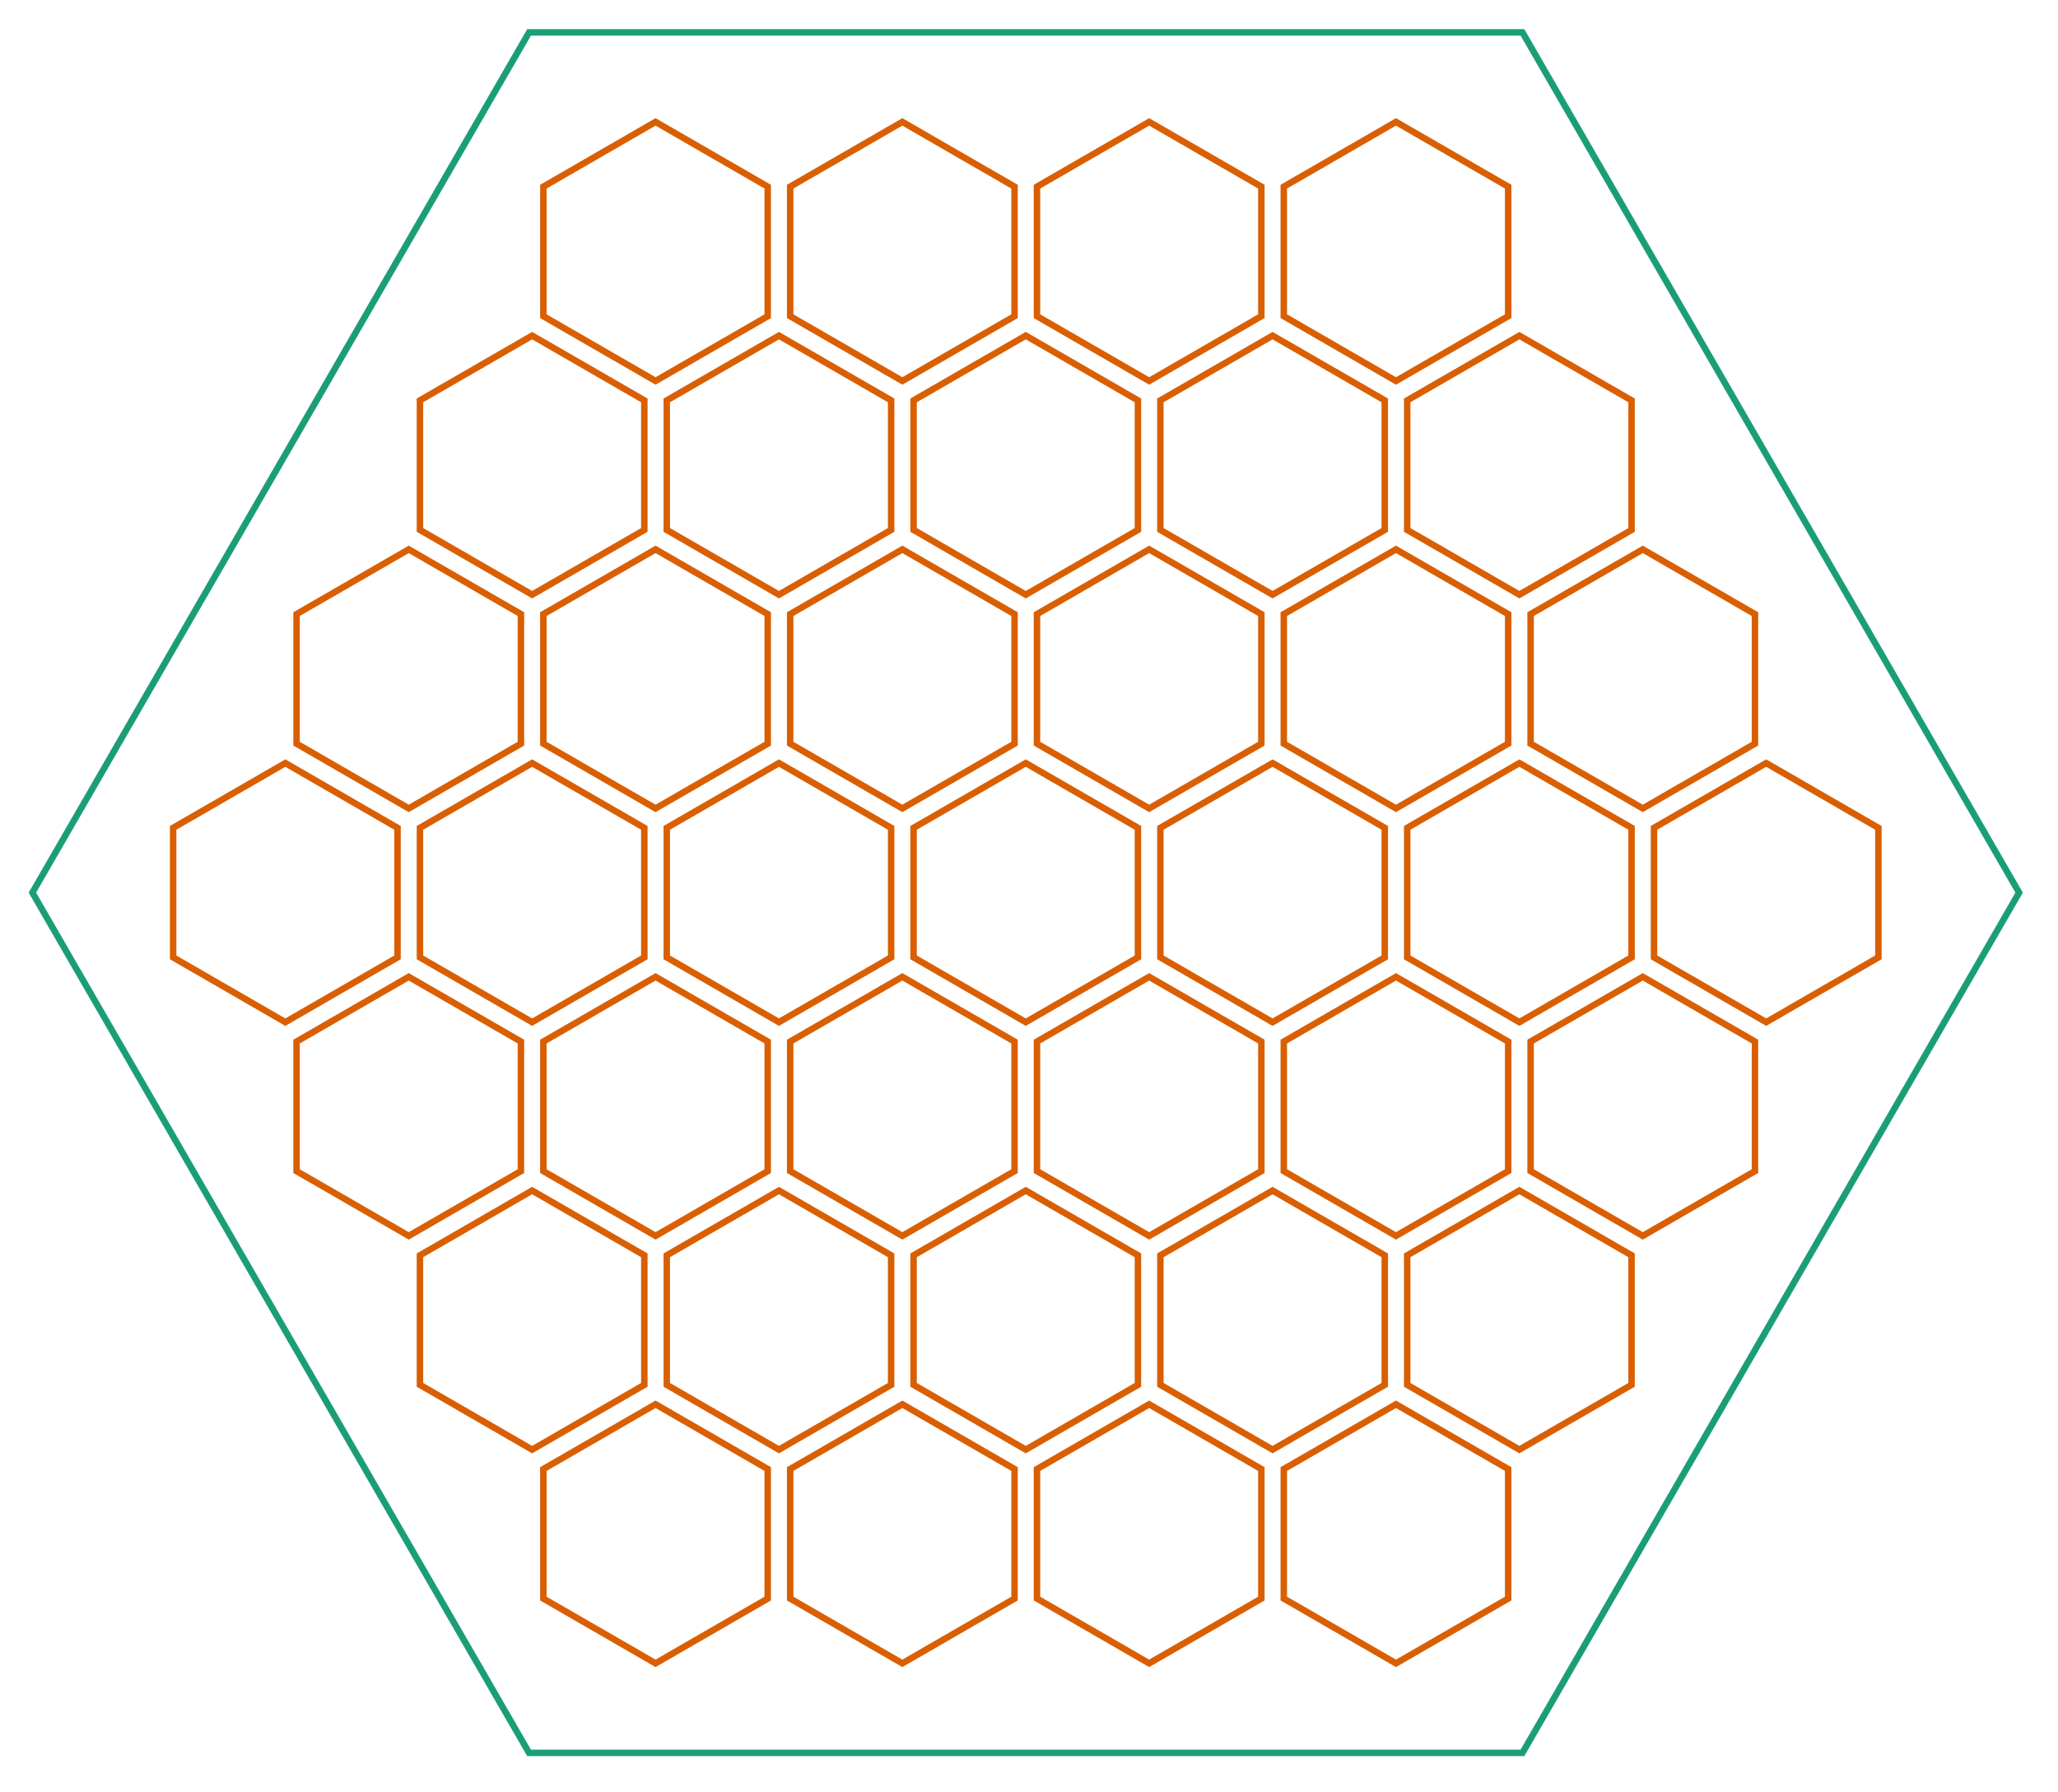
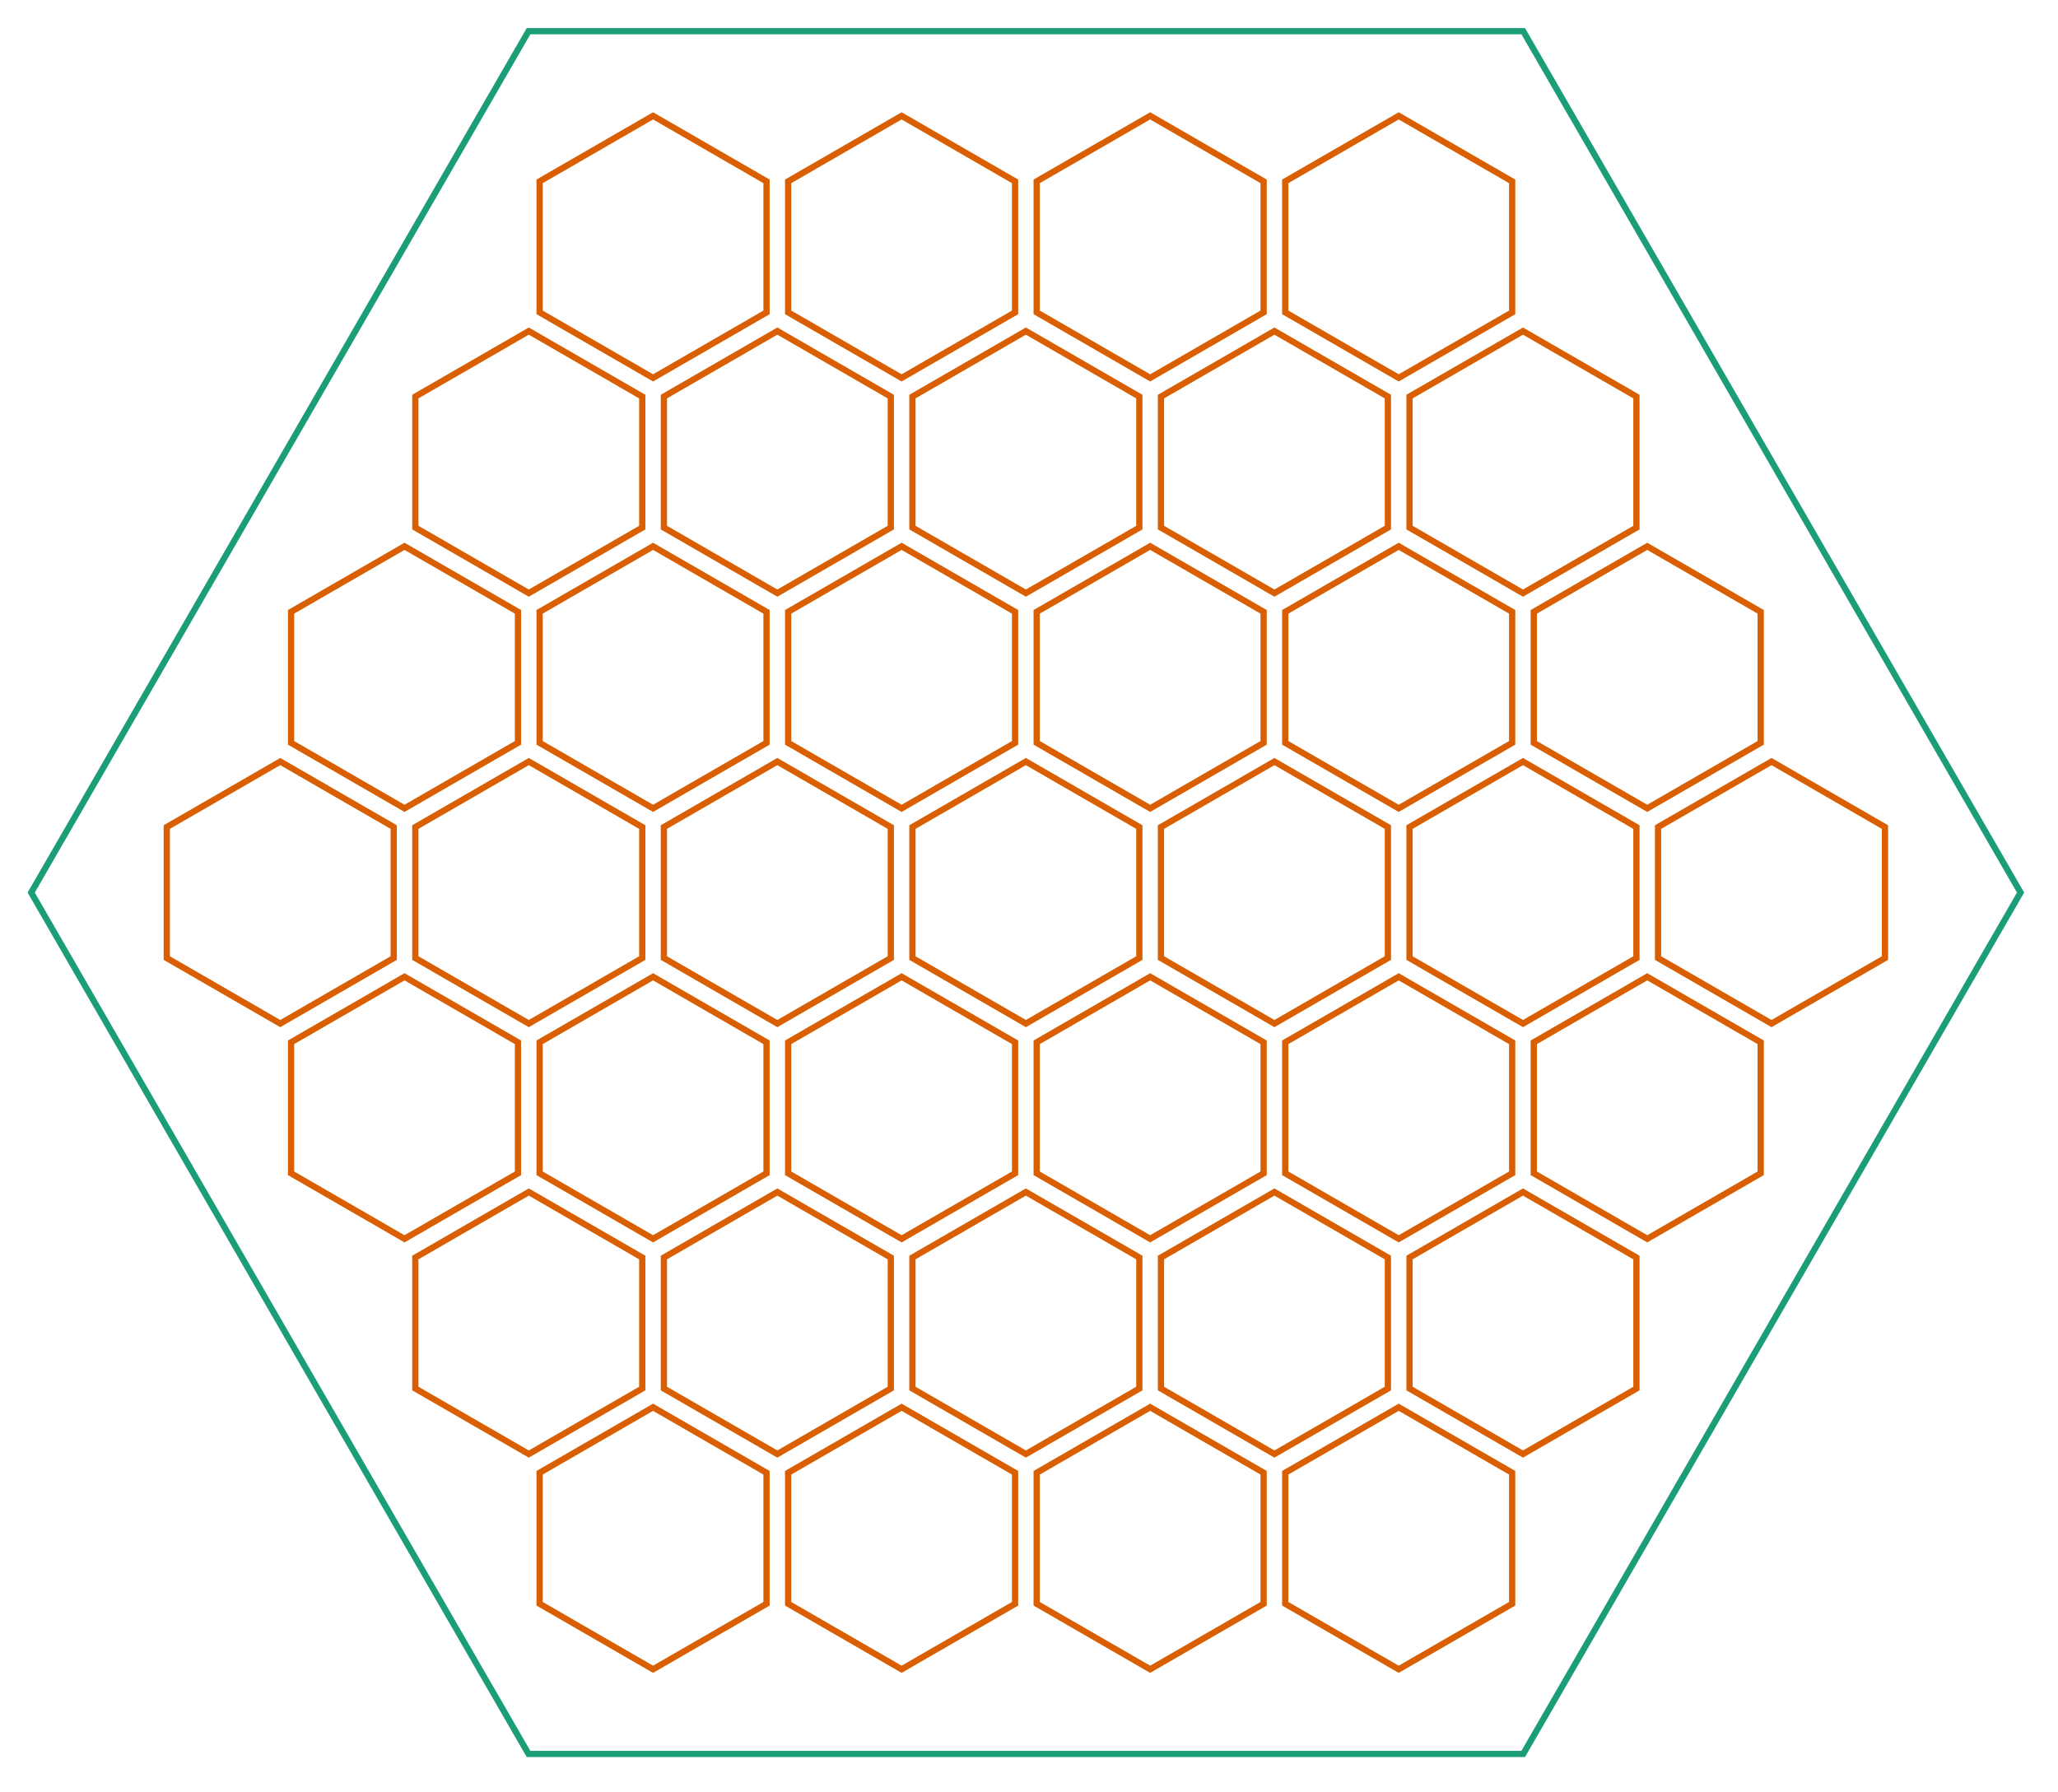
- <svg xmlns="http://www.w3.org/2000/svg" width="317.736mm" height="276.641mm" viewbox="0 0 317.736 276.641">
-   <path style="fill:none;stroke:rgb(217, 95, 2);stroke-width:1mm;" d="M 814.585, 71.133 L 749.122, 108.928 L 749.122, 184.518 L 814.585, 222.314 L 880.048, 184.518 L 880.048, 108.928 z " />
-   <path style="fill:none;stroke:rgb(217, 95, 2);stroke-width:1mm;" d="M 670.566, 71.133 L 605.102, 108.928 L 605.102, 184.518 L 670.566, 222.314 L 736.029, 184.518 L 736.029, 108.928 z " />
-   <path style="fill:none;stroke:rgb(217, 95, 2);stroke-width:1mm;" d="M 526.546, 71.133 L 461.083, 108.928 L 461.083, 184.518 L 526.546, 222.314 L 592.01, 184.518 L 592.01, 108.928 z " />
-   <path style="fill:none;stroke:rgb(217, 95, 2);stroke-width:1mm;" d="M 382.527, 71.133 L 317.064, 108.928 L 317.064, 184.518 L 382.527, 222.314 L 447.99, 184.518 L 447.99, 108.928 z " />
-   <path style="fill:none;stroke:rgb(217, 95, 2);stroke-width:1mm;" d="M 886.595, 195.857 L 821.131, 233.652 L 821.131, 309.243 L 886.595, 347.038 L 952.058, 309.243 L 952.058, 233.652 z " />
-   <path style="fill:none;stroke:rgb(217, 95, 2);stroke-width:1mm;" d="M 742.575, 195.857 L 677.112, 233.652 L 677.112, 309.243 L 742.575, 347.038 L 808.039, 309.243 L 808.039, 233.652 z " />
-   <path style="fill:none;stroke:rgb(217, 95, 2);stroke-width:1mm;" d="M 598.556, 195.857 L 533.093, 233.652 L 533.093, 309.243 L 598.556, 347.038 L 664.019, 309.243 L 664.019, 233.652 z " />
-   <path style="fill:none;stroke:rgb(217, 95, 2);stroke-width:1mm;" d="M 454.537, 195.857 L 389.073, 233.652 L 389.073, 309.243 L 454.537, 347.038 L 520, 309.243 L 520, 233.652 z " />
-   <path style="fill:none;stroke:rgb(217, 95, 2);stroke-width:1mm;" d="M 310.517, 195.857 L 245.054, 233.652 L 245.054, 309.243 L 310.517, 347.038 L 375.981, 309.243 L 375.981, 233.652 z " />
-   <path style="fill:none;stroke:rgb(217, 95, 2);stroke-width:1mm;" d="M 958.604, 320.581 L 893.141, 358.377 L 893.141, 433.967 L 958.604, 471.763 L 1024.07, 433.967 L 1024.07, 358.377 z " />
-   <path style="fill:none;stroke:rgb(217, 95, 2);stroke-width:1mm;" d="M 814.585, 320.581 L 749.122, 358.377 L 749.122, 433.967 L 814.585, 471.763 L 880.048, 433.967 L 880.048, 358.377 z " />
-   <path style="fill:none;stroke:rgb(217, 95, 2);stroke-width:1mm;" d="M 670.566, 320.581 L 605.102, 358.377 L 605.102, 433.967 L 670.566, 471.763 L 736.029, 433.967 L 736.029, 358.377 z " />
-   <path style="fill:none;stroke:rgb(217, 95, 2);stroke-width:1mm;" d="M 526.546, 320.581 L 461.083, 358.377 L 461.083, 433.967 L 526.546, 471.763 L 592.01, 433.967 L 592.01, 358.377 z " />
-   <path style="fill:none;stroke:rgb(217, 95, 2);stroke-width:1mm;" d="M 382.527, 320.581 L 317.064, 358.377 L 317.064, 433.967 L 382.527, 471.763 L 447.99, 433.967 L 447.99, 358.377 z " />
-   <path style="fill:none;stroke:rgb(217, 95, 2);stroke-width:1mm;" d="M 238.508, 320.581 L 173.044, 358.377 L 173.044, 433.967 L 238.508, 471.763 L 303.971, 433.967 L 303.971, 358.377 z " />
-   <path style="fill:none;stroke:rgb(217, 95, 2);stroke-width:1mm;" d="M 1030.61, 445.306 L 965.151, 483.101 L 965.151, 558.692 L 1030.61, 596.487 L 1096.08, 558.692 L 1096.08, 483.101 z " />
-   <path style="fill:none;stroke:rgb(217, 95, 2);stroke-width:1mm;" d="M 886.595, 445.306 L 821.131, 483.101 L 821.131, 558.692 L 886.595, 596.487 L 952.058, 558.692 L 952.058, 483.101 z " />
-   <path style="fill:none;stroke:rgb(217, 95, 2);stroke-width:1mm;" d="M 742.575, 445.306 L 677.112, 483.101 L 677.112, 558.692 L 742.575, 596.487 L 808.039, 558.692 L 808.039, 483.101 z " />
-   <path style="fill:none;stroke:rgb(217, 95, 2);stroke-width:1mm;" d="M 598.556, 445.306 L 533.093, 483.101 L 533.093, 558.692 L 598.556, 596.487 L 664.019, 558.692 L 664.019, 483.101 z " />
-   <path style="fill:none;stroke:rgb(217, 95, 2);stroke-width:1mm;" d="M 454.537, 445.306 L 389.073, 483.101 L 389.073, 558.692 L 454.537, 596.487 L 520, 558.692 L 520, 483.101 z " />
-   <path style="fill:none;stroke:rgb(217, 95, 2);stroke-width:1mm;" d="M 310.517, 445.306 L 245.054, 483.101 L 245.054, 558.692 L 310.517, 596.487 L 375.981, 558.692 L 375.981, 483.101 z " />
-   <path style="fill:none;stroke:rgb(217, 95, 2);stroke-width:1mm;" d="M 166.498, 445.306 L 101.035, 483.101 L 101.035, 558.692 L 166.498, 596.487 L 231.961, 558.692 L 231.961, 483.101 z " />
-   <path style="fill:none;stroke:rgb(217, 95, 2);stroke-width:1mm;" d="M 958.604, 570.03 L 893.141, 607.826 L 893.141, 683.416 L 958.604, 721.211 L 1024.07, 683.416 L 1024.07, 607.826 z " />
-   <path style="fill:none;stroke:rgb(217, 95, 2);stroke-width:1mm;" d="M 814.585, 570.03 L 749.122, 607.826 L 749.122, 683.416 L 814.585, 721.211 L 880.048, 683.416 L 880.048, 607.826 z " />
-   <path style="fill:none;stroke:rgb(217, 95, 2);stroke-width:1mm;" d="M 670.566, 570.03 L 605.102, 607.826 L 605.102, 683.416 L 670.566, 721.211 L 736.029, 683.416 L 736.029, 607.826 z " />
-   <path style="fill:none;stroke:rgb(217, 95, 2);stroke-width:1mm;" d="M 526.546, 570.03 L 461.083, 607.826 L 461.083, 683.416 L 526.546, 721.211 L 592.01, 683.416 L 592.01, 607.826 z " />
-   <path style="fill:none;stroke:rgb(217, 95, 2);stroke-width:1mm;" d="M 382.527, 570.03 L 317.064, 607.826 L 317.064, 683.416 L 382.527, 721.211 L 447.99, 683.416 L 447.99, 607.826 z " />
-   <path style="fill:none;stroke:rgb(217, 95, 2);stroke-width:1mm;" d="M 238.508, 570.03 L 173.044, 607.826 L 173.044, 683.416 L 238.508, 721.211 L 303.971, 683.416 L 303.971, 607.826 z " />
-   <path style="fill:none;stroke:rgb(217, 95, 2);stroke-width:1mm;" d="M 886.595, 694.755 L 821.131, 732.55 L 821.131, 808.141 L 886.595, 845.936 L 952.058, 808.141 L 952.058, 732.55 z " />
-   <path style="fill:none;stroke:rgb(217, 95, 2);stroke-width:1mm;" d="M 742.575, 694.755 L 677.112, 732.55 L 677.112, 808.141 L 742.575, 845.936 L 808.039, 808.141 L 808.039, 732.55 z " />
-   <path style="fill:none;stroke:rgb(217, 95, 2);stroke-width:1mm;" d="M 598.556, 694.755 L 533.093, 732.55 L 533.093, 808.141 L 598.556, 845.936 L 664.019, 808.141 L 664.019, 732.55 z " />
-   <path style="fill:none;stroke:rgb(217, 95, 2);stroke-width:1mm;" d="M 454.537, 694.755 L 389.073, 732.55 L 389.073, 808.141 L 454.537, 845.936 L 520, 808.141 L 520, 732.55 z " />
-   <path style="fill:none;stroke:rgb(217, 95, 2);stroke-width:1mm;" d="M 310.517, 694.755 L 245.054, 732.55 L 245.054, 808.141 L 310.517, 845.936 L 375.981, 808.141 L 375.981, 732.55 z " />
-   <path style="fill:none;stroke:rgb(217, 95, 2);stroke-width:1mm;" d="M 814.585, 819.479 L 749.122, 857.274 L 749.122, 932.865 L 814.585, 970.66 L 880.048, 932.865 L 880.048, 857.274 z " />
-   <path style="fill:none;stroke:rgb(217, 95, 2);stroke-width:1mm;" d="M 670.566, 819.479 L 605.102, 857.274 L 605.102, 932.865 L 670.566, 970.66 L 736.029, 932.865 L 736.029, 857.274 z " />
-   <path style="fill:none;stroke:rgb(217, 95, 2);stroke-width:1mm;" d="M 526.546, 819.479 L 461.083, 857.274 L 461.083, 932.865 L 526.546, 970.66 L 592.01, 932.865 L 592.01, 857.274 z " />
-   <path style="fill:none;stroke:rgb(217, 95, 2);stroke-width:1mm;" d="M 382.527, 819.479 L 317.064, 857.274 L 317.064, 932.865 L 382.527, 970.66 L 447.99, 932.865 L 447.99, 857.274 z " />
-   <path style="fill:none;stroke:rgb(27, 158, 119);stroke-width:1mm;" d="M 888.385, 18.898 L 1178.21, 520.896 L 888.385, 1022.9 L 308.727, 1022.9 L 18.898, 520.896 L 308.727, 18.898 z " />
+ <svg xmlns="http://www.w3.org/2000/svg" width="329.86mm" height="287.141mm" viewbox="0 0 329.86 287.141">
+   <path style="fill:none;stroke:rgb(217, 95, 2);stroke-width:1mm;" d="M 847.317, 70.188 L 778.58, 109.873 L 778.58, 189.243 L 847.317, 228.928 L 916.053, 189.243 L 916.053, 109.873 z " />
+   <path style="fill:none;stroke:rgb(217, 95, 2);stroke-width:1mm;" d="M 696.751, 70.188 L 628.014, 109.873 L 628.014, 189.243 L 696.751, 228.928 L 765.487, 189.243 L 765.487, 109.873 z " />
+   <path style="fill:none;stroke:rgb(217, 95, 2);stroke-width:1mm;" d="M 546.185, 70.188 L 477.449, 109.873 L 477.449, 189.243 L 546.185, 228.928 L 614.922, 189.243 L 614.922, 109.873 z " />
+   <path style="fill:none;stroke:rgb(217, 95, 2);stroke-width:1mm;" d="M 395.62, 70.188 L 326.883, 109.873 L 326.883, 189.243 L 395.62, 228.928 L 464.356, 189.243 L 464.356, 109.873 z " />
+   <path style="fill:none;stroke:rgb(217, 95, 2);stroke-width:1mm;" d="M 922.599, 200.581 L 853.863, 240.266 L 853.863, 319.637 L 922.599, 359.322 L 991.336, 319.637 L 991.336, 240.266 z " />
+   <path style="fill:none;stroke:rgb(217, 95, 2);stroke-width:1mm;" d="M 772.034, 200.581 L 703.297, 240.266 L 703.297, 319.637 L 772.034, 359.322 L 840.77, 319.637 L 840.77, 240.266 z " />
+   <path style="fill:none;stroke:rgb(217, 95, 2);stroke-width:1mm;" d="M 621.468, 200.581 L 552.732, 240.266 L 552.732, 319.637 L 621.468, 359.322 L 690.205, 319.637 L 690.205, 240.266 z " />
+   <path style="fill:none;stroke:rgb(217, 95, 2);stroke-width:1mm;" d="M 470.902, 200.581 L 402.166, 240.266 L 402.166, 319.637 L 470.902, 359.322 L 539.639, 319.637 L 539.639, 240.266 z " />
+   <path style="fill:none;stroke:rgb(217, 95, 2);stroke-width:1mm;" d="M 320.337, 200.581 L 251.6, 240.266 L 251.6, 319.637 L 320.337, 359.322 L 389.073, 319.637 L 389.073, 240.266 z " />
+   <path style="fill:none;stroke:rgb(217, 95, 2);stroke-width:1mm;" d="M 997.882, 330.975 L 929.146, 370.66 L 929.146, 450.03 L 997.882, 489.715 L 1066.62, 450.03 L 1066.62, 370.66 z " />
+   <path style="fill:none;stroke:rgb(217, 95, 2);stroke-width:1mm;" d="M 847.317, 330.975 L 778.58, 370.66 L 778.58, 450.03 L 847.317, 489.715 L 916.053, 450.03 L 916.053, 370.66 z " />
+   <path style="fill:none;stroke:rgb(217, 95, 2);stroke-width:1mm;" d="M 696.751, 330.975 L 628.014, 370.66 L 628.014, 450.03 L 696.751, 489.715 L 765.487, 450.03 L 765.487, 370.66 z " />
+   <path style="fill:none;stroke:rgb(217, 95, 2);stroke-width:1mm;" d="M 546.185, 330.975 L 477.449, 370.66 L 477.449, 450.03 L 546.185, 489.715 L 614.922, 450.03 L 614.922, 370.66 z " />
+   <path style="fill:none;stroke:rgb(217, 95, 2);stroke-width:1mm;" d="M 395.62, 330.975 L 326.883, 370.66 L 326.883, 450.03 L 395.62, 489.715 L 464.356, 450.03 L 464.356, 370.66 z " />
+   <path style="fill:none;stroke:rgb(217, 95, 2);stroke-width:1mm;" d="M 245.054, 330.975 L 176.317, 370.66 L 176.317, 450.03 L 245.054, 489.715 L 313.79, 450.03 L 313.79, 370.66 z " />
+   <path style="fill:none;stroke:rgb(217, 95, 2);stroke-width:1mm;" d="M 1073.17, 461.369 L 1004.43, 501.054 L 1004.43, 580.424 L 1073.17, 620.109 L 1141.9, 580.424 L 1141.9, 501.054 z " />
+   <path style="fill:none;stroke:rgb(217, 95, 2);stroke-width:1mm;" d="M 922.599, 461.369 L 853.863, 501.054 L 853.863, 580.424 L 922.599, 620.109 L 991.336, 580.424 L 991.336, 501.054 z " />
+   <path style="fill:none;stroke:rgb(217, 95, 2);stroke-width:1mm;" d="M 772.034, 461.369 L 703.297, 501.054 L 703.297, 580.424 L 772.034, 620.109 L 840.77, 580.424 L 840.77, 501.054 z " />
+   <path style="fill:none;stroke:rgb(217, 95, 2);stroke-width:1mm;" d="M 621.468, 461.369 L 552.732, 501.054 L 552.732, 580.424 L 621.468, 620.109 L 690.205, 580.424 L 690.205, 501.054 z " />
+   <path style="fill:none;stroke:rgb(217, 95, 2);stroke-width:1mm;" d="M 470.902, 461.369 L 402.166, 501.054 L 402.166, 580.424 L 470.902, 620.109 L 539.639, 580.424 L 539.639, 501.054 z " />
+   <path style="fill:none;stroke:rgb(217, 95, 2);stroke-width:1mm;" d="M 320.337, 461.369 L 251.6, 501.054 L 251.6, 580.424 L 320.337, 620.109 L 389.073, 580.424 L 389.073, 501.054 z " />
+   <path style="fill:none;stroke:rgb(217, 95, 2);stroke-width:1mm;" d="M 169.771, 461.369 L 101.035, 501.054 L 101.035, 580.424 L 169.771, 620.109 L 238.508, 580.424 L 238.508, 501.054 z " />
+   <path style="fill:none;stroke:rgb(217, 95, 2);stroke-width:1mm;" d="M 997.882, 591.763 L 929.146, 631.448 L 929.146, 710.818 L 997.882, 750.503 L 1066.62, 710.818 L 1066.62, 631.448 z " />
+   <path style="fill:none;stroke:rgb(217, 95, 2);stroke-width:1mm;" d="M 847.317, 591.763 L 778.58, 631.448 L 778.58, 710.818 L 847.317, 750.503 L 916.053, 710.818 L 916.053, 631.448 z " />
+   <path style="fill:none;stroke:rgb(217, 95, 2);stroke-width:1mm;" d="M 696.751, 591.763 L 628.014, 631.448 L 628.014, 710.818 L 696.751, 750.503 L 765.487, 710.818 L 765.487, 631.448 z " />
+   <path style="fill:none;stroke:rgb(217, 95, 2);stroke-width:1mm;" d="M 546.185, 591.763 L 477.449, 631.448 L 477.449, 710.818 L 546.185, 750.503 L 614.922, 710.818 L 614.922, 631.448 z " />
+   <path style="fill:none;stroke:rgb(217, 95, 2);stroke-width:1mm;" d="M 395.62, 591.763 L 326.883, 631.448 L 326.883, 710.818 L 395.62, 750.503 L 464.356, 710.818 L 464.356, 631.448 z " />
+   <path style="fill:none;stroke:rgb(217, 95, 2);stroke-width:1mm;" d="M 245.054, 591.763 L 176.317, 631.448 L 176.317, 710.818 L 245.054, 750.503 L 313.79, 710.818 L 313.79, 631.448 z " />
+   <path style="fill:none;stroke:rgb(217, 95, 2);stroke-width:1mm;" d="M 922.599, 722.156 L 853.863, 761.841 L 853.863, 841.211 L 922.599, 880.896 L 991.336, 841.211 L 991.336, 761.841 z " />
+   <path style="fill:none;stroke:rgb(217, 95, 2);stroke-width:1mm;" d="M 772.034, 722.156 L 703.297, 761.841 L 703.297, 841.211 L 772.034, 880.896 L 840.77, 841.211 L 840.77, 761.841 z " />
+   <path style="fill:none;stroke:rgb(217, 95, 2);stroke-width:1mm;" d="M 621.468, 722.156 L 552.732, 761.841 L 552.732, 841.211 L 621.468, 880.896 L 690.205, 841.211 L 690.205, 761.841 z " />
+   <path style="fill:none;stroke:rgb(217, 95, 2);stroke-width:1mm;" d="M 470.902, 722.156 L 402.166, 761.841 L 402.166, 841.211 L 470.902, 880.896 L 539.639, 841.211 L 539.639, 761.841 z " />
+   <path style="fill:none;stroke:rgb(217, 95, 2);stroke-width:1mm;" d="M 320.337, 722.156 L 251.6, 761.841 L 251.6, 841.211 L 320.337, 880.896 L 389.073, 841.211 L 389.073, 761.841 z " />
+   <path style="fill:none;stroke:rgb(217, 95, 2);stroke-width:1mm;" d="M 847.317, 852.55 L 778.58, 892.235 L 778.58, 971.605 L 847.317, 1011.29 L 916.053, 971.605 L 916.053, 892.235 z " />
+   <path style="fill:none;stroke:rgb(217, 95, 2);stroke-width:1mm;" d="M 696.751, 852.55 L 628.014, 892.235 L 628.014, 971.605 L 696.751, 1011.29 L 765.487, 971.605 L 765.487, 892.235 z " />
+   <path style="fill:none;stroke:rgb(217, 95, 2);stroke-width:1mm;" d="M 546.185, 852.55 L 477.449, 892.235 L 477.449, 971.605 L 546.185, 1011.29 L 614.922, 971.605 L 614.922, 892.235 z " />
+   <path style="fill:none;stroke:rgb(217, 95, 2);stroke-width:1mm;" d="M 395.62, 852.55 L 326.883, 892.235 L 326.883, 971.605 L 395.62, 1011.29 L 464.356, 971.605 L 464.356, 892.235 z " />
+   <path style="fill:none;stroke:rgb(27, 158, 119);stroke-width:1mm;" d="M 922.753, 18.898 L 1224.04, 540.739 L 922.753, 1062.58 L 320.183, 1062.58 L 18.898, 540.739 L 320.183, 18.898 z " />
</svg>
